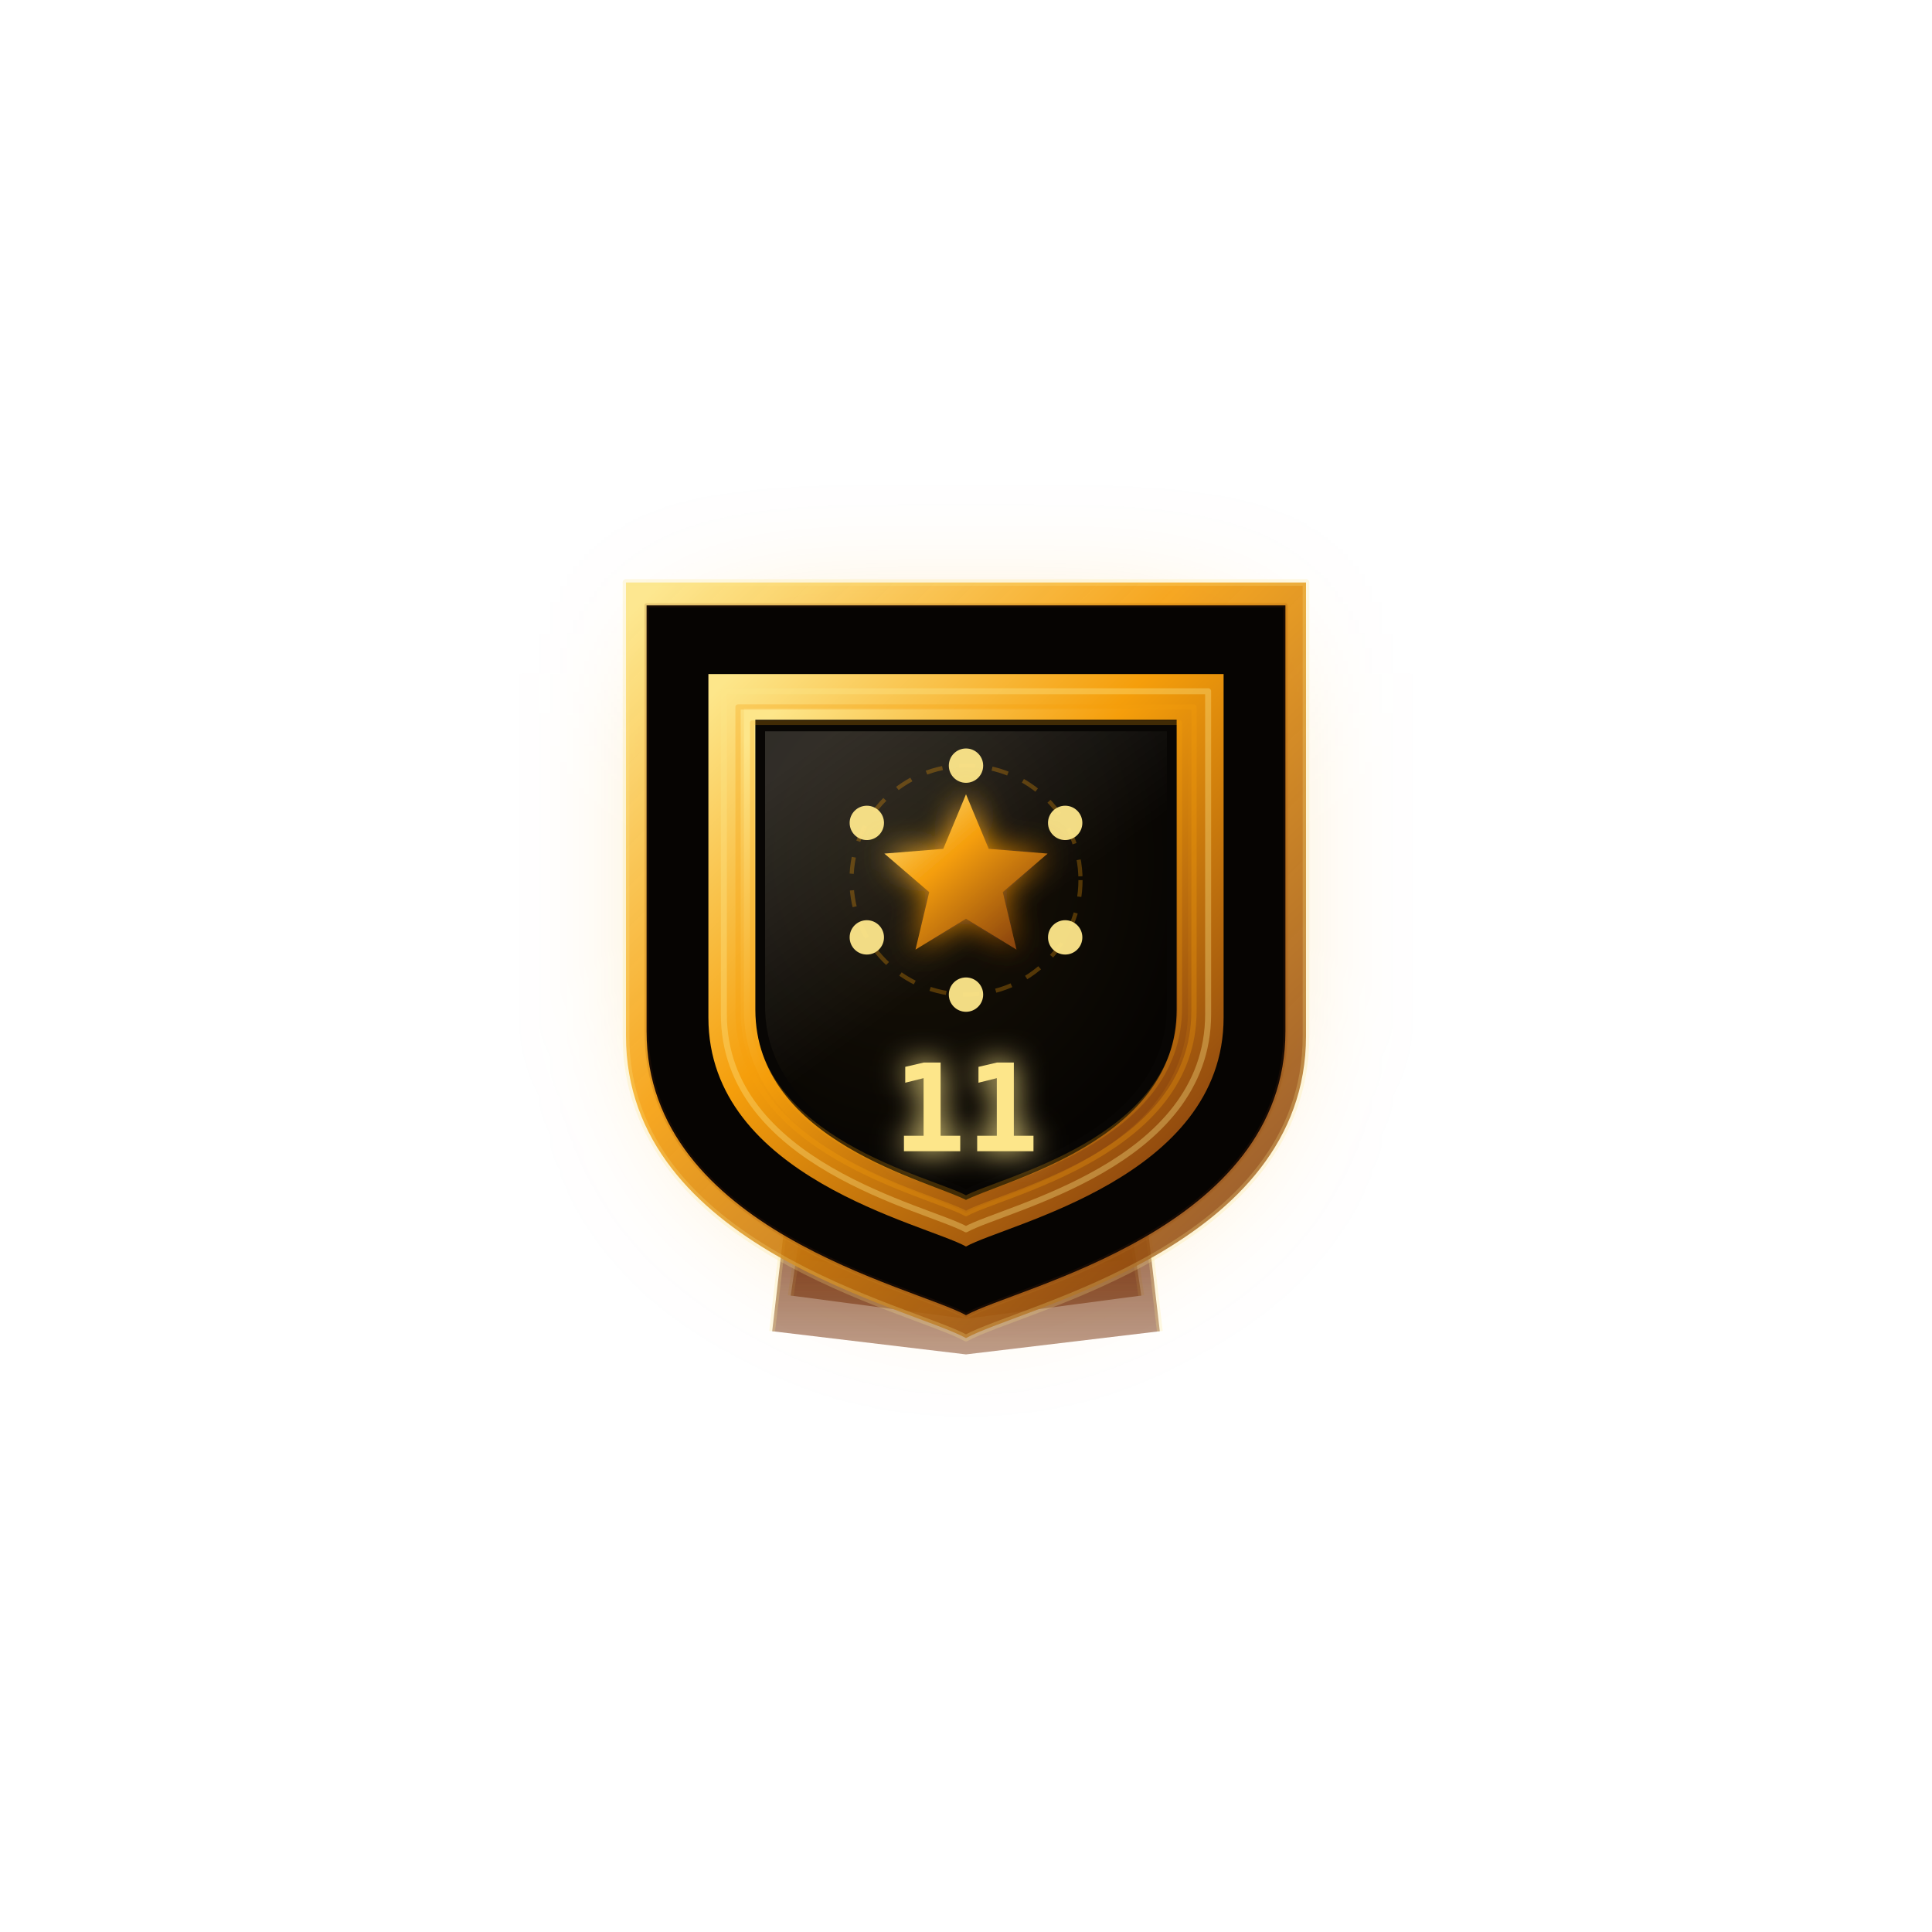
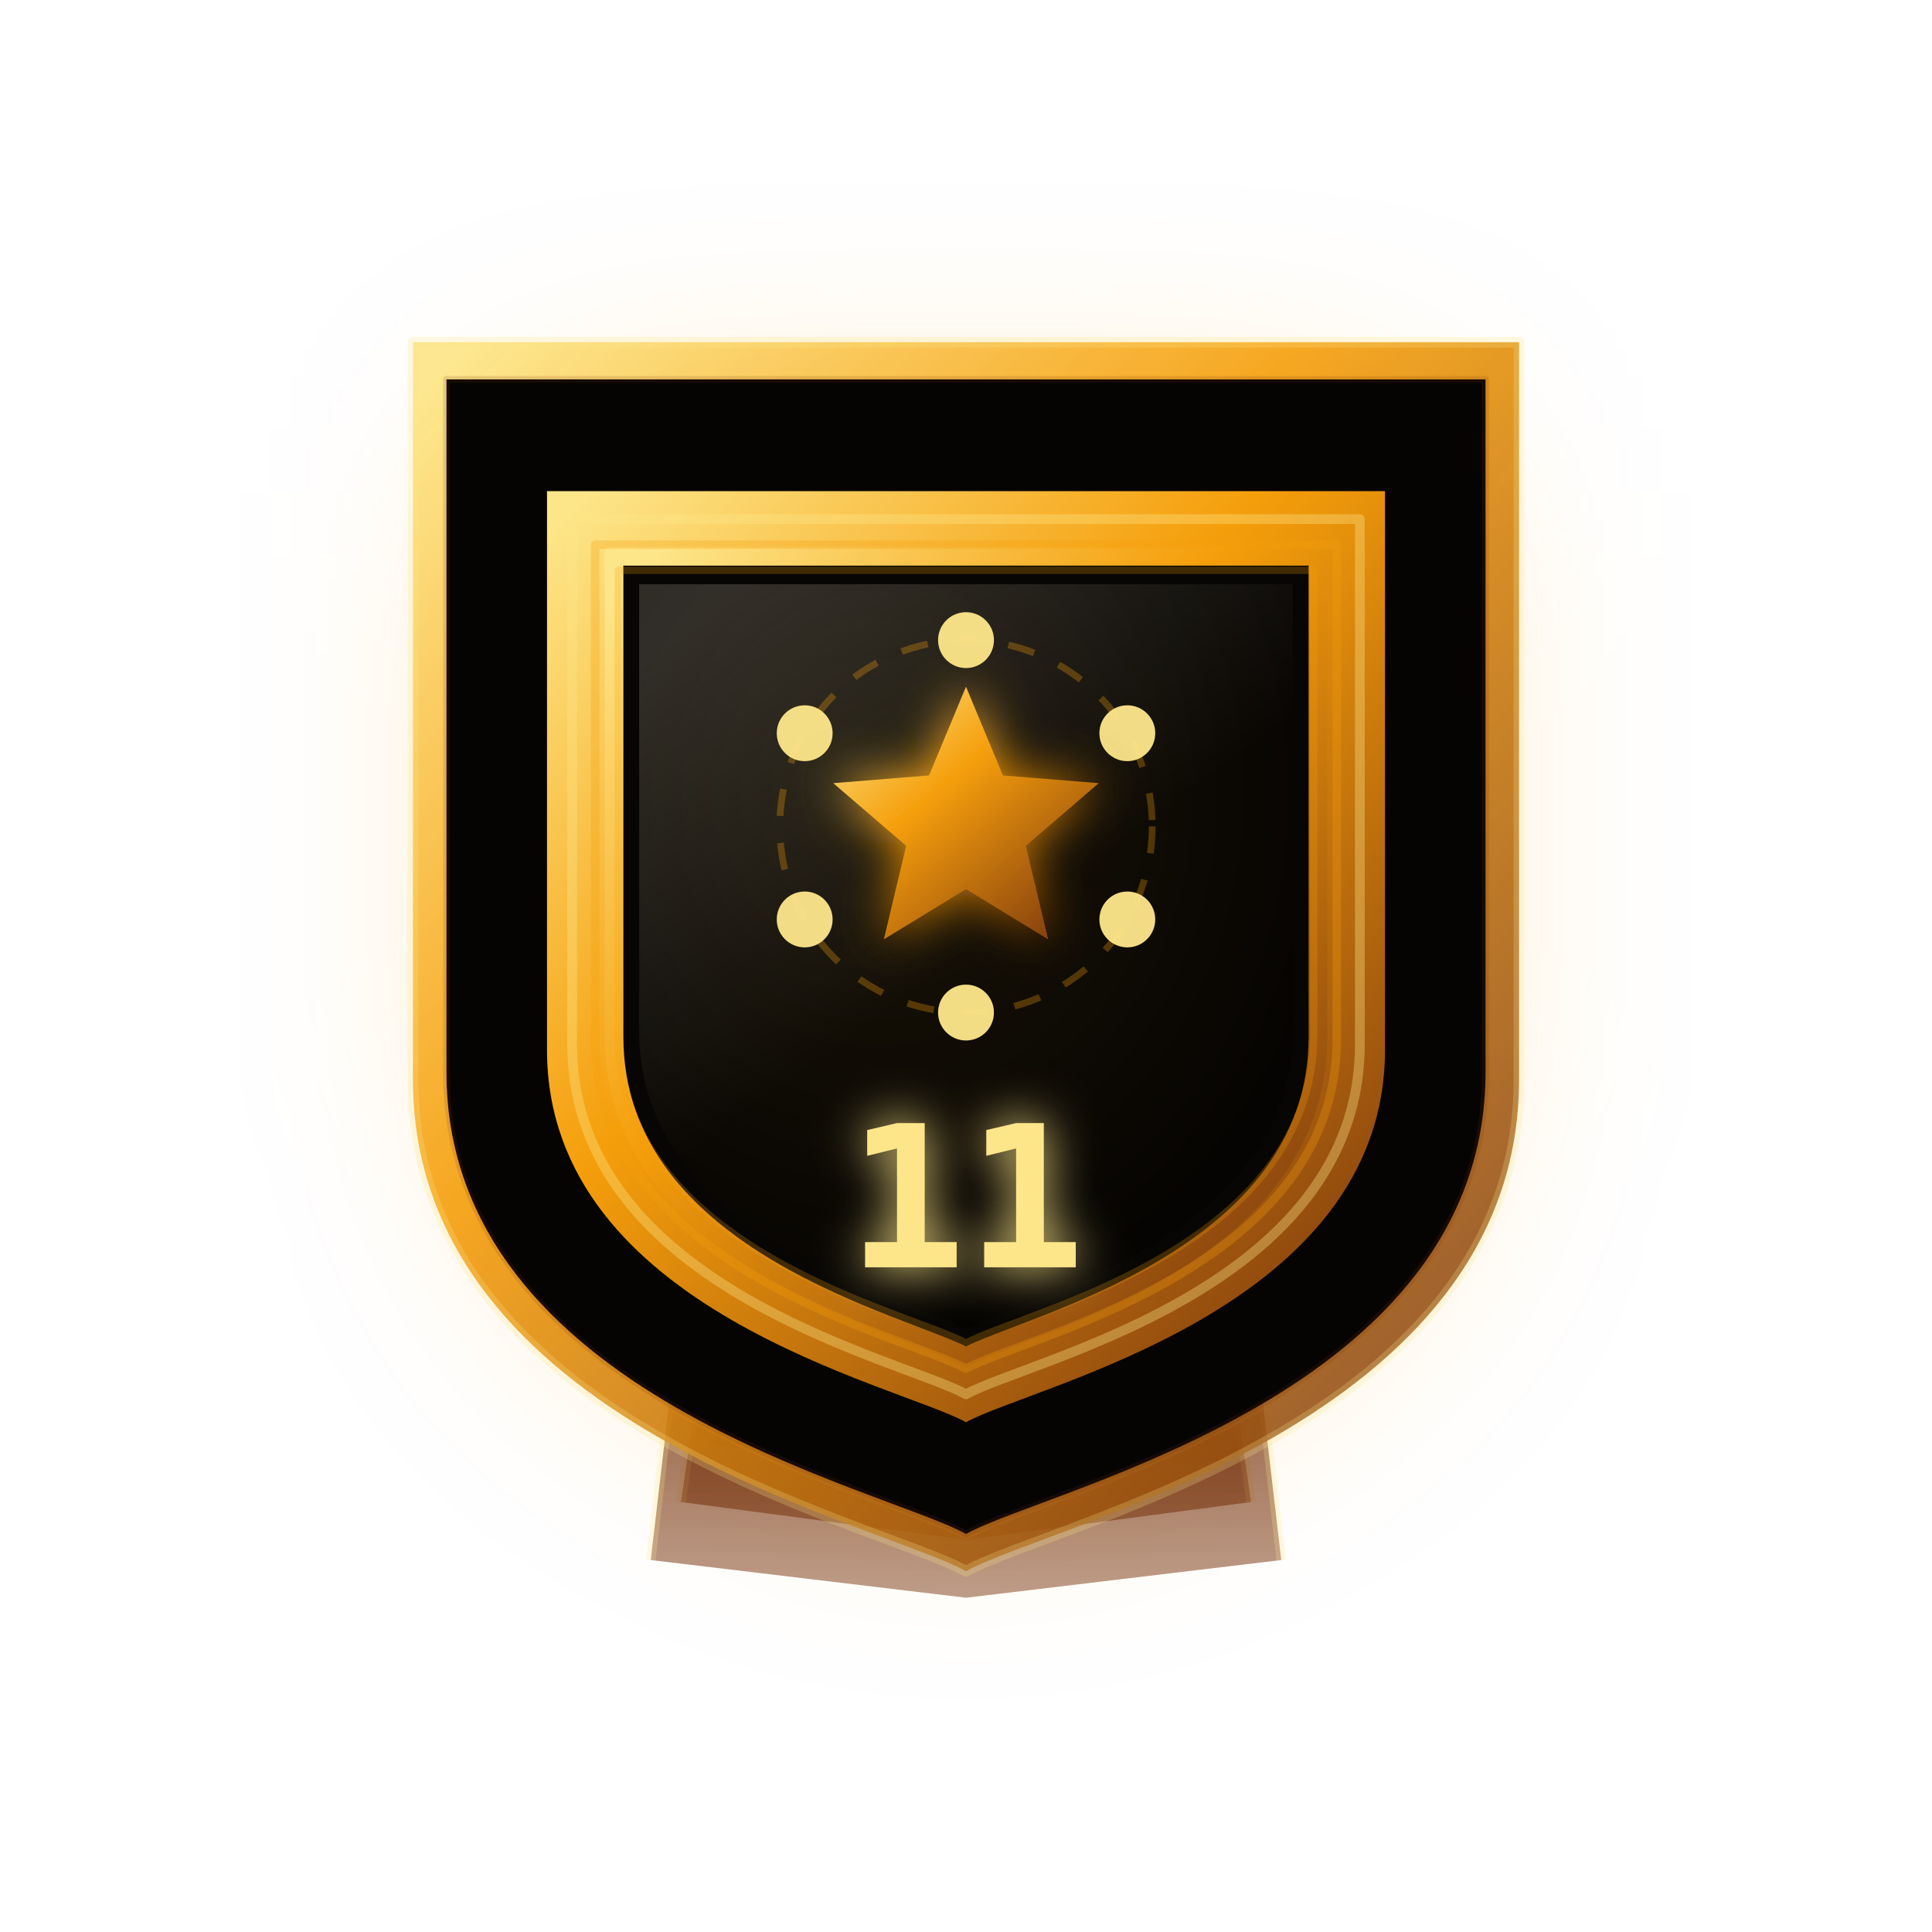
- <svg xmlns="http://www.w3.org/2000/svg" width="232.2" height="232.2" viewBox="-73.1 -73.1 232.2 232.2">
+ <svg xmlns="http://www.w3.org/2000/svg" width="142.76" height="142.76" viewBox="-28.38 -28.38 142.76 142.76">
  <defs>
    <radialGradient id="bgueark" cx="36%" cy="28%" r="72%">
      <stop offset="0%" stop-color="#1a1408" />
      <stop offset="100%" stop-color="#060402" />
    </radialGradient>
    <linearGradient id="rimueark" x1="5%" y1="0%" x2="95%" y2="100%">
      <stop offset="0%" stop-color="#fde68a" />
      <stop offset="40%" stop-color="#f59e0b" />
      <stop offset="100%" stop-color="#78350f" />
    </linearGradient>
    <linearGradient id="shueark" x1="18%" y1="0%" x2="82%" y2="100%">
      <stop offset="0%" stop-color="white" stop-opacity="0.14" />
      <stop offset="50%" stop-color="white" stop-opacity="0" />
    </linearGradient>
    <filter id="glueark" x="-40%" y="-40%" width="180%" height="180%">
      <feGaussianBlur stdDeviation="1.8" result="b" />
      <feMerge>
        <feMergeNode in="b" />
        <feMergeNode in="SourceGraphic" />
      </feMerge>
    </filter>
    <filter id="haloueark" x="-120%" y="-120%" width="440%" height="440%">
      <feGaussianBlur stdDeviation="10" result="b" />
      <feMerge>
        <feMergeNode in="b" />
        <feMergeNode in="SourceGraphic" />
      </feMerge>
    </filter>
    <linearGradient id="pgueark_0" x1="5%" y1="0%" x2="95%" y2="100%">
      <stop offset="0%" stop-color="#fde68a" stop-opacity="0.95" />
      <stop offset="38%" stop-color="#f59e0b" stop-opacity="0.9" />
      <stop offset="100%" stop-color="#78350f" stop-opacity="0.85" />
    </linearGradient>
    <linearGradient id="pgueark_1" x1="5%" y1="0%" x2="95%" y2="100%">
      <stop offset="0%" stop-color="#fde68a" stop-opacity="0.95" />
      <stop offset="38%" stop-color="#f59e0b" stop-opacity="0.9" />
      <stop offset="100%" stop-color="#78350f" stop-opacity="0.85" />
    </linearGradient>
    <linearGradient id="pgueark_2" x1="5%" y1="0%" x2="95%" y2="100%">
      <stop offset="0%" stop-color="#fde68a" stop-opacity="0.95" />
      <stop offset="38%" stop-color="#f59e0b" stop-opacity="0.9" />
      <stop offset="100%" stop-color="#78350f" stop-opacity="0.85" />
    </linearGradient>
    <linearGradient id="pgueark_3" x1="5%" y1="0%" x2="95%" y2="100%">
      <stop offset="0%" stop-color="#fde68a" stop-opacity="0.95" />
      <stop offset="38%" stop-color="#f59e0b" stop-opacity="0.9" />
      <stop offset="100%" stop-color="#78350f" stop-opacity="0.85" />
    </linearGradient>
    <linearGradient id="gapueark_0" x1="0%" y1="0%" x2="0%" y2="100%">
      <stop offset="0%" stop-color="#f59e0b" />
      <stop offset="100%" stop-color="#78350f" stop-opacity="0.65" />
    </linearGradient>
    <linearGradient id="gapueark_1" x1="0%" y1="0%" x2="0%" y2="100%">
      <stop offset="0%" stop-color="#78350f" />
      <stop offset="100%" stop-color="#78350f" stop-opacity="0.65" />
    </linearGradient>
    <linearGradient id="gapueark_2" x1="0%" y1="0%" x2="0%" y2="100%">
      <stop offset="0%" stop-color="#78350f" />
      <stop offset="100%" stop-color="#78350f" stop-opacity="0.65" />
    </linearGradient>
  </defs>
  <path d="M12.04,7.912 L73.96,7.912 L73.96,49.192 C73.96,68.456 47.954,73.96 43,76.712 C38.046,73.96 12.04,68.456 12.04,49.192 Z" fill="#f59e0b" fill-opacity="0.5" filter="url(#haloueark)" />
  <path d="M25.724,70.52 L60.276,70.52 L61.836,78.322 L43,81.108 L24.164,78.322 Z" fill="url(#gapueark_0)" opacity="0.9" />
  <path d="M25.724,70.52 L60.276,70.52" fill="none" stroke="#fde68a" stroke-width="0.9" stroke-opacity="0.5" />
  <line x1="25.724" y1="70.52" x2="24.164" y2="78.322" stroke="#fde68a" stroke-width="0.7" stroke-opacity="0.38" />
  <line x1="60.276" y1="70.52" x2="61.836" y2="78.322" stroke="#fde68a" stroke-width="0.7" stroke-opacity="0.38" />
  <path d="M23.495,72.02 L62.505,72.02 L64.065,82.608 L43,85.395 L21.935,82.608 Z" fill="url(#gapueark_1)" opacity="0.82" />
  <path d="M23.495,72.02 L62.505,72.02" fill="none" stroke="#fde68a" stroke-width="0.9" stroke-opacity="0.4" />
  <line x1="23.495" y1="72.02" x2="21.935" y2="82.608" stroke="#fde68a" stroke-width="0.7" stroke-opacity="0.31" />
  <line x1="62.505" y1="72.02" x2="64.065" y2="82.608" stroke="#fde68a" stroke-width="0.7" stroke-opacity="0.31" />
  <path d="M21.266,73.52 L64.734,73.52 L66.294,86.895 L43,89.681 L19.706,86.895 Z" fill="url(#gapueark_2)" opacity="0.74" />
  <path d="M21.266,73.52 L64.734,73.52" fill="none" stroke="#fde68a" stroke-width="0.9" stroke-opacity="0.3" />
  <line x1="21.266" y1="73.52" x2="19.706" y2="86.895" stroke="#fde68a" stroke-width="0.7" stroke-opacity="0.24" />
  <line x1="64.734" y1="73.52" x2="66.294" y2="86.895" stroke="#fde68a" stroke-width="0.7" stroke-opacity="0.24" />
  <path d="M9.563,5.16 L76.437,5.16 L76.437,49.742 C76.437,70.548 48.35,76.492 43,79.464 C37.65,76.492 9.563,70.548 9.563,49.742 Z" fill="url(#pgueark_0)" />
  <path d="M12.04,7.912 L73.96,7.912 L73.96,49.192 C73.96,68.456 47.954,73.96 43,76.712 C38.046,73.96 12.04,68.456 12.04,49.192 Z" fill="#060402" />
  <path d="M9.563,5.16 L76.437,5.16 L76.437,49.742 C76.437,70.548 48.35,76.492 43,79.464 C37.65,76.492 9.563,70.548 9.563,49.742 Z" fill="none" stroke="#fde68a" stroke-width="0.8" stroke-opacity="0.48" stroke-linejoin="round" />
  <path d="M12.04,7.912 L73.96,7.912 L73.96,49.192 C73.96,68.456 47.954,73.96 43,76.712 C38.046,73.96 12.04,68.456 12.04,49.192 Z" fill="none" stroke="#78350f" stroke-width="0.5" stroke-opacity="0.28" stroke-linejoin="round" />
  <path d="M7.086,2.408 L78.914,2.408 L78.914,50.293 C78.914,72.639 48.746,79.024 43,82.216 C37.254,79.024 7.086,72.639 7.086,50.293 Z" fill="url(#pgueark_1)" />
  <path d="M9.563,5.16 L76.437,5.16 L76.437,49.742 C76.437,70.548 48.35,76.492 43,79.464 C37.65,76.492 9.563,70.548 9.563,49.742 Z" fill="#060402" />
  <path d="M7.086,2.408 L78.914,2.408 L78.914,50.293 C78.914,72.639 48.746,79.024 43,82.216 C37.254,79.024 7.086,72.639 7.086,50.293 Z" fill="none" stroke="#fde68a" stroke-width="0.8" stroke-opacity="0.4" stroke-linejoin="round" />
  <path d="M9.563,5.16 L76.437,5.16 L76.437,49.742 C76.437,70.548 48.35,76.492 43,79.464 C37.65,76.492 9.563,70.548 9.563,49.742 Z" fill="none" stroke="#78350f" stroke-width="0.5" stroke-opacity="0.24" stroke-linejoin="round" />
  <path d="M4.61,-0.344 L81.39,-0.344 L81.39,50.843 C81.39,74.731 49.142,81.556 43,84.968 C36.858,81.556 4.61,74.731 4.61,50.843 Z" fill="url(#pgueark_2)" />
  <path d="M7.086,2.408 L78.914,2.408 L78.914,50.293 C78.914,72.639 48.746,79.024 43,82.216 C37.254,79.024 7.086,72.639 7.086,50.293 Z" fill="#060402" />
  <path d="M4.61,-0.344 L81.39,-0.344 L81.39,50.843 C81.39,74.731 49.142,81.556 43,84.968 C36.858,81.556 4.61,74.731 4.61,50.843 Z" fill="none" stroke="#fde68a" stroke-width="0.8" stroke-opacity="0.32" stroke-linejoin="round" />
  <path d="M7.086,2.408 L78.914,2.408 L78.914,50.293 C78.914,72.639 48.746,79.024 43,82.216 C37.254,79.024 7.086,72.639 7.086,50.293 Z" fill="none" stroke="#78350f" stroke-width="0.5" stroke-opacity="0.2" stroke-linejoin="round" />
  <path d="M2.133,-3.096 L83.867,-3.096 L83.867,51.394 C83.867,76.822 49.539,84.087 43,87.72 C36.461,84.087 2.133,76.822 2.133,51.394 Z" fill="url(#pgueark_3)" />
  <path d="M4.61,-0.344 L81.39,-0.344 L81.39,50.843 C81.39,74.731 49.142,81.556 43,84.968 C36.858,81.556 4.61,74.731 4.61,50.843 Z" fill="#060402" />
  <path d="M2.133,-3.096 L83.867,-3.096 L83.867,51.394 C83.867,76.822 49.539,84.087 43,87.72 C36.461,84.087 2.133,76.822 2.133,51.394 Z" fill="none" stroke="#fde68a" stroke-width="0.8" stroke-opacity="0.24" stroke-linejoin="round" />
  <path d="M4.61,-0.344 L81.39,-0.344 L81.39,50.843 C81.39,74.731 49.142,81.556 43,84.968 C36.858,81.556 4.61,74.731 4.61,50.843 Z" fill="none" stroke="#78350f" stroke-width="0.5" stroke-opacity="0.16" stroke-linejoin="round" />
  <path d="M12.04,7.912 L73.96,7.912 L73.96,49.192 C73.96,68.456 47.954,73.96 43,76.712 C38.046,73.96 12.04,68.456 12.04,49.192 Z" fill="url(#rimueark)" />
  <path d="M16.994,12.728 L69.006,12.728 L69.006,48.229 C69.006,64.796 47.161,69.529 43,71.896 C38.839,69.529 16.994,64.796 16.994,48.229 Z" fill="#080604" />
  <path d="M16.994,12.728 L69.006,12.728 L69.006,48.229 C69.006,64.796 47.161,69.529 43,71.896 C38.839,69.529 16.994,64.796 16.994,48.229 Z" fill="none" stroke="url(#rimueark)" stroke-width="1.376" />
  <path d="M18.851,14.792 L67.149,14.792 L67.149,47.816 C67.149,63.227 46.864,67.63 43,69.832 C39.136,67.63 18.851,63.227 18.851,47.816 Z" fill="url(#bgueark)" />
  <path d="M18.851,14.792 L67.149,14.792 L67.149,47.816 C67.149,63.227 46.864,67.63 43,69.832 C39.136,67.63 18.851,63.227 18.851,47.816 Z" fill="url(#shueark)" />
  <path d="M13.898,9.976 L72.102,9.976 L72.102,48.779 C72.102,66.887 47.656,72.061 43,74.648 C38.344,72.061 13.898,66.887 13.898,48.779 Z" fill="none" stroke="#fde68a" stroke-width="0.72" stroke-opacity="0.36" stroke-linejoin="round" />
  <path d="M15.6,11.868 L70.4,11.868 L70.4,48.401 C70.4,65.449 47.384,70.32 43,72.756 C38.616,70.32 15.6,65.449 15.6,48.401 Z" fill="none" stroke="#f59e0b" stroke-width="0.63" stroke-opacity="0.3" stroke-linejoin="round" />
  <path d="M17.303,13.76 L68.697,13.76 L68.697,48.022 C68.697,64.012 47.111,68.58 43,70.864 C38.889,68.58 17.303,64.012 17.303,48.022 Z" fill="none" stroke="#f59e0b" stroke-width="0.54" stroke-opacity="0.24" stroke-linejoin="round" />
  <circle cx="43" cy="32.68" r="13.76" fill="none" stroke="#f59e0b" stroke-width="0.5" stroke-opacity="0.3" stroke-dasharray="2 2" />
  <circle cx="43.00" cy="18.92" r="2.064" fill="#fde68a" opacity="0.95" />
  <circle cx="54.92" cy="25.80" r="2.064" fill="#fde68a" opacity="0.95" />
  <circle cx="54.92" cy="39.56" r="2.064" fill="#fde68a" opacity="0.95" />
  <circle cx="43.00" cy="46.44" r="2.064" fill="#fde68a" opacity="0.95" />
  <circle cx="31.08" cy="39.56" r="2.064" fill="#fde68a" opacity="0.95" />
  <circle cx="31.08" cy="25.80" r="2.064" fill="#fde68a" opacity="0.95" />
  <path d="M43.00,22.36L45.73,28.92L52.81,29.49L47.42,34.12L49.07,41.03L43.00,37.32L36.93,41.03L38.58,34.12L33.19,29.49L40.27,28.92Z" fill="url(#rimueark)" filter="url(#glueark)" />
  <text x="43" y="60.2" text-anchor="middle" dominant-baseline="central" font-family="Orbitron,monospace" font-weight="900" font-size="14.62" fill="#fde68a" filter="url(#glueark)">11</text>
</svg>
